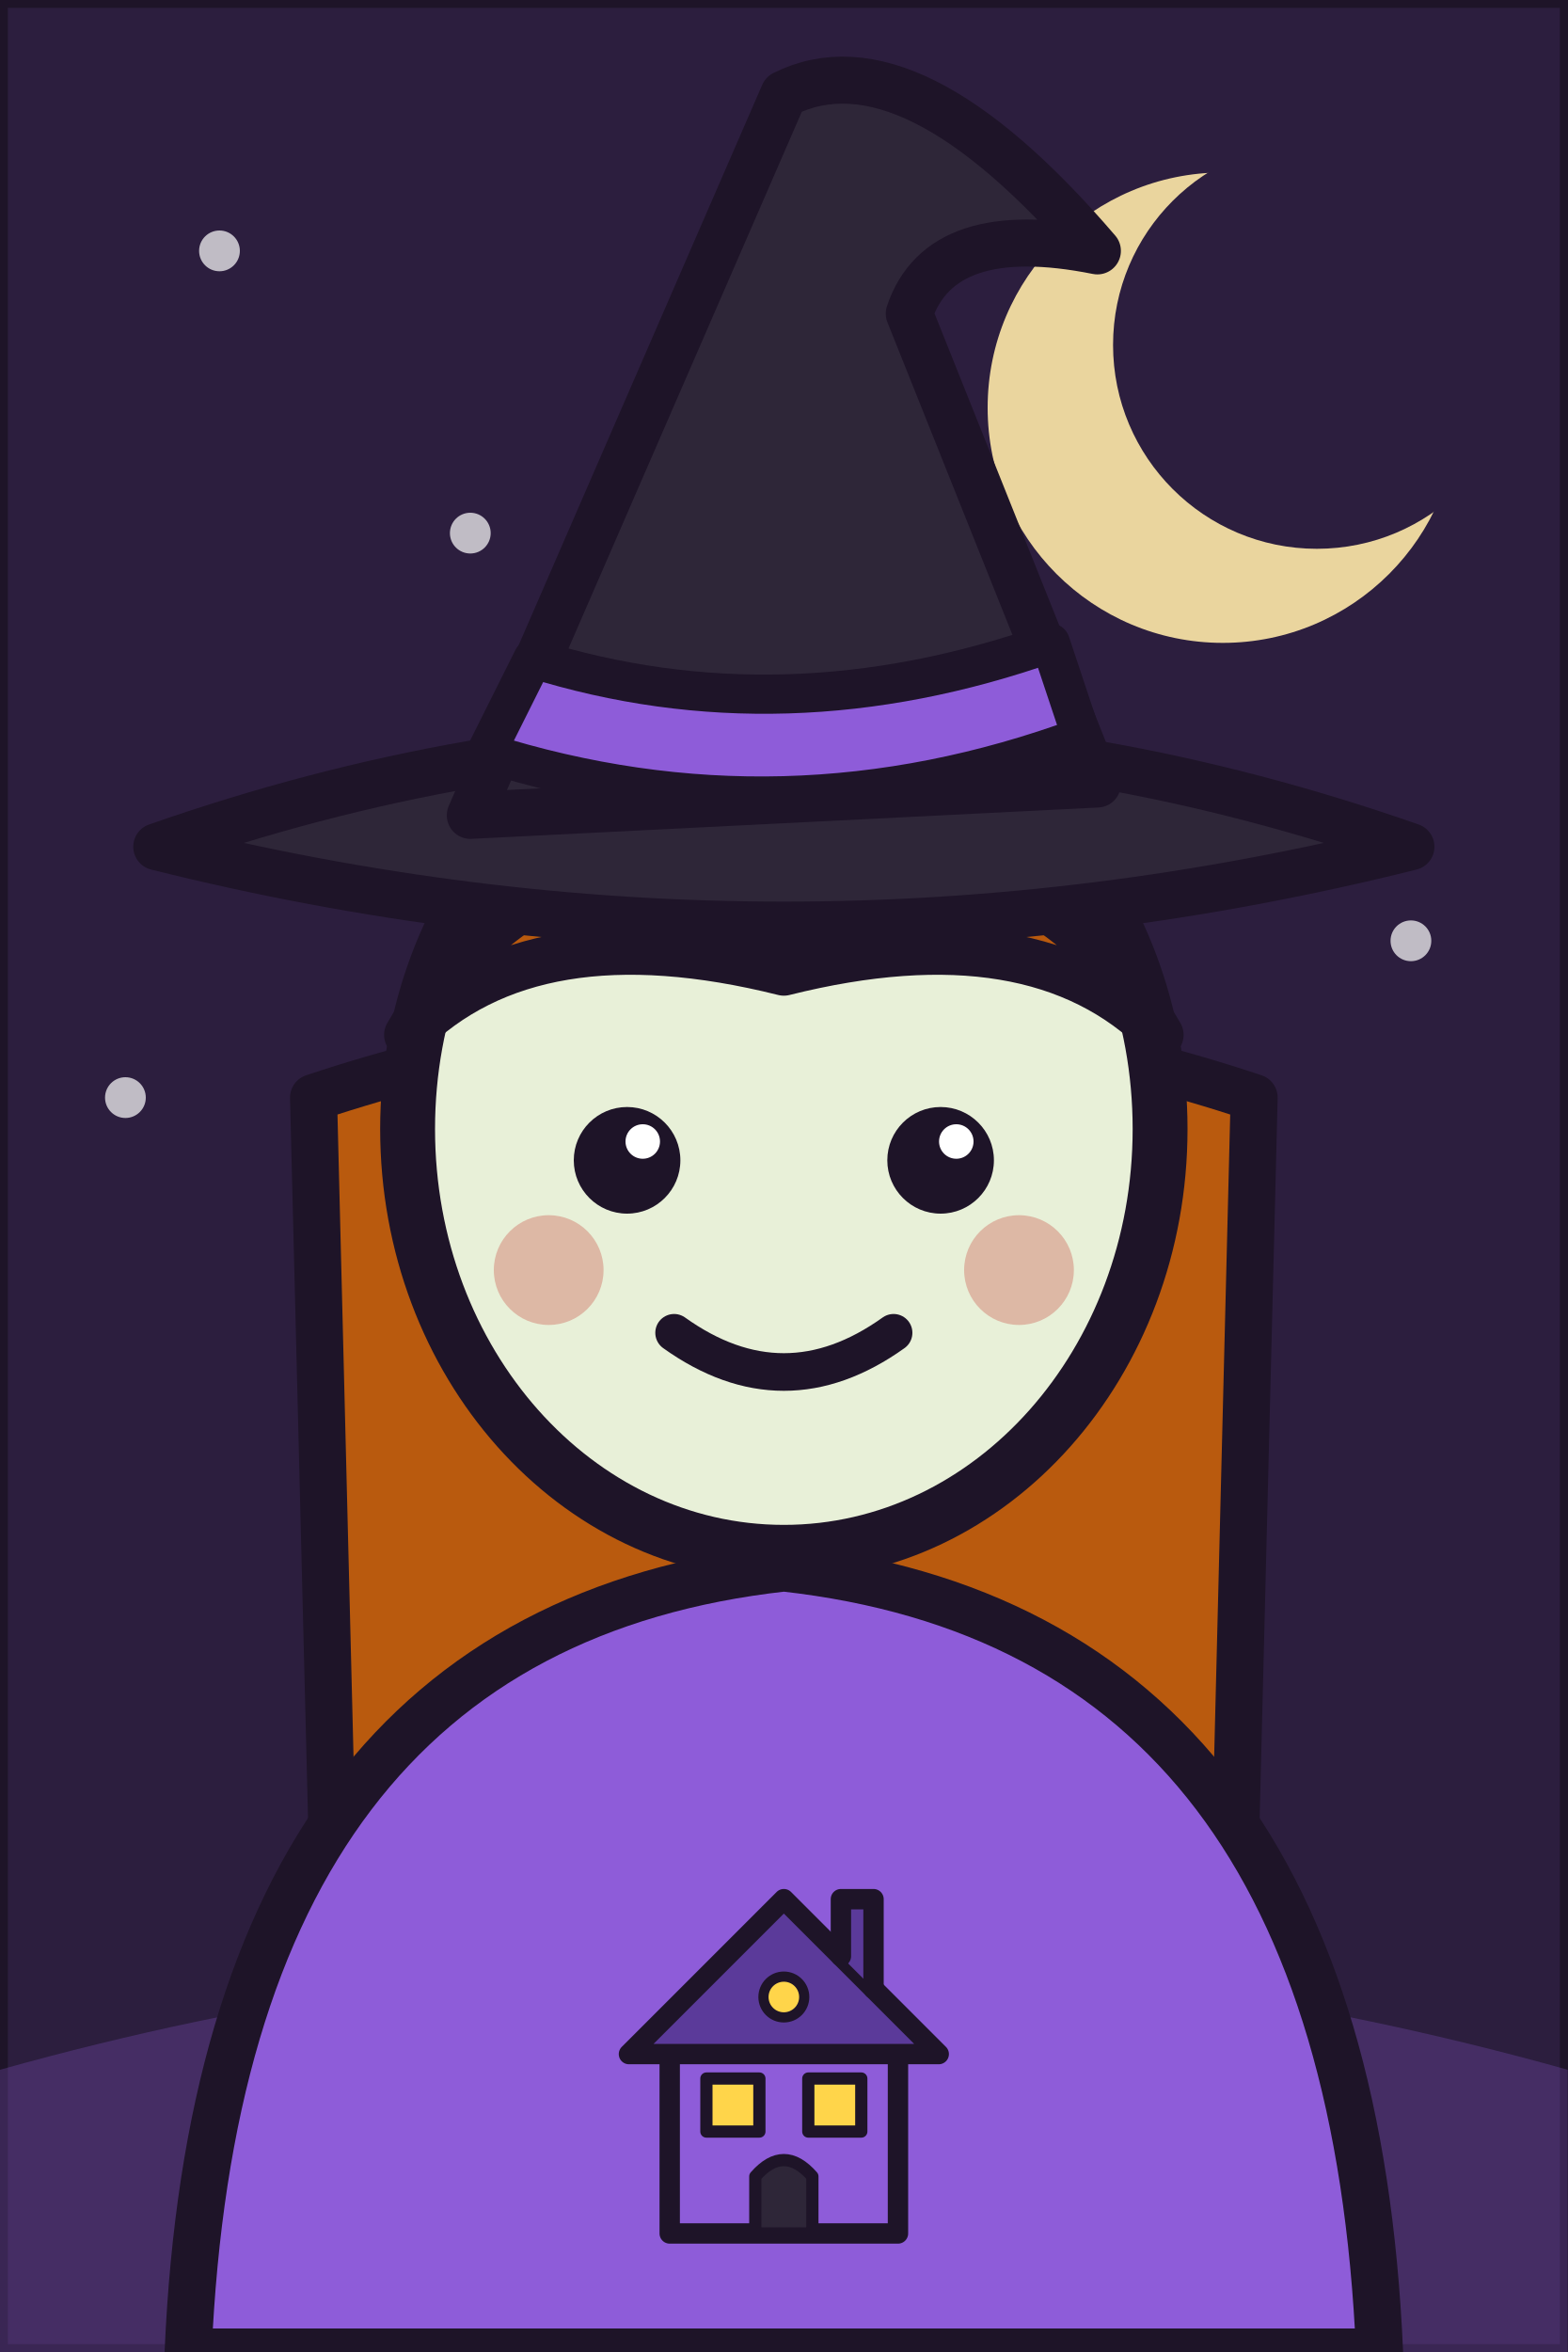
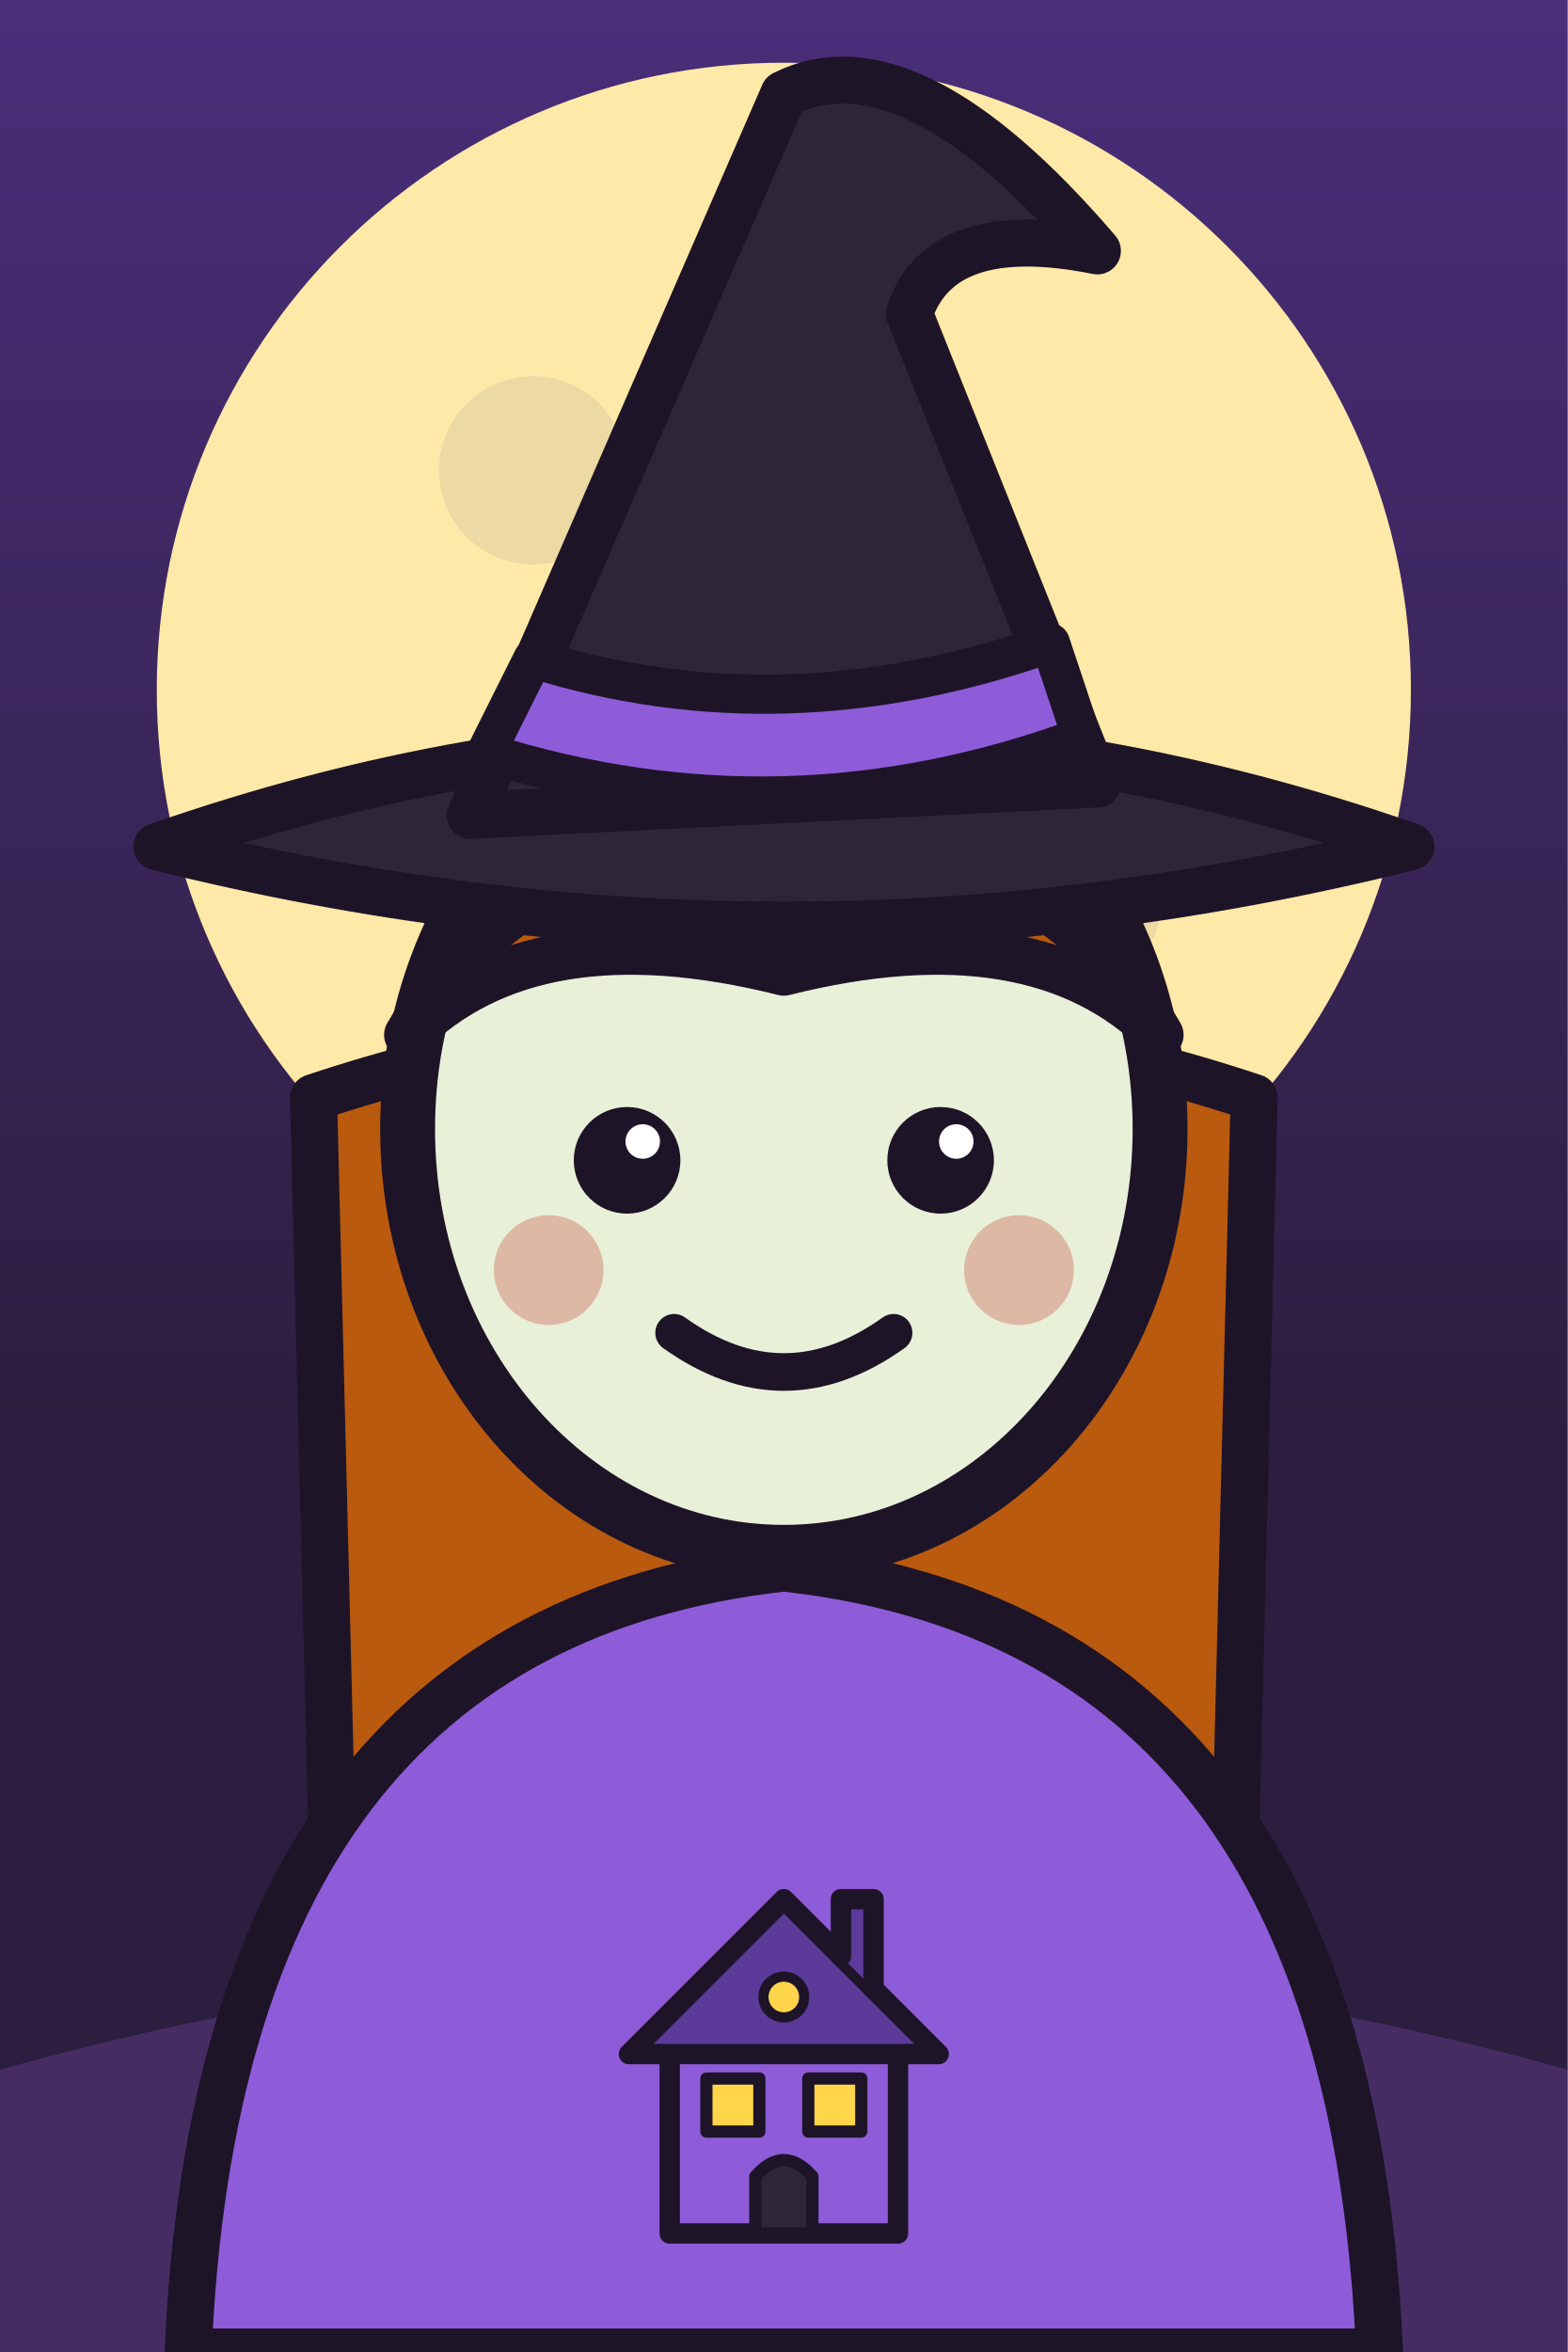
<svg xmlns="http://www.w3.org/2000/svg" viewBox="0 0 100 150">
  <g stroke="#1E1428" stroke-linejoin="round" stroke-linecap="round">
-     <rect width="100" height="150" fill="#2C1E3E" />
-     <circle cx="78" cy="26" r="15" fill="#FFE9A8" stroke="none" opacity=".9" />
-     <circle cx="84" cy="22" r="13" fill="#2C1E3E" stroke="none" />
-     <circle cx="14" cy="16" r="1.3" fill="#FFFFFF" stroke="none" opacity=".7" />
-     <circle cx="30" cy="34" r="1.3" fill="#FFFFFF" stroke="none" opacity=".7" />
-     <circle cx="90" cy="60" r="1.3" fill="#FFFFFF" stroke="none" opacity=".7" />
-     <circle cx="8" cy="70" r="1.3" fill="#FFFFFF" stroke="none" opacity=".7" />
+     <defs>
+       <linearGradient id="skyQ" x1="0" y1="0" x2="0" y2="1">
+         <stop offset="0" stop-color="#4A2E7A" />
+         <stop offset=".62" stop-color="#2C1E3E" />
+         <stop offset="1" stop-color="#2C1E3E" />
+       </linearGradient>
+     </defs>
+     <rect width="100" height="150" fill="url(#skyQ)" stroke="none" />
+     <circle cx="50" cy="44" r="40" fill="#FFE9A8" stroke="none" />
+     <circle cx="34" cy="30" r="6" fill="#C9B99C" stroke="none" opacity=".35" />
+     <circle cx="70" cy="58" r="4" fill="#C9B99C" stroke="none" opacity=".35" />
    <path d="M0 150 L0 132 Q50 118 100 132 L100 150 Z" fill="#8E5CD9" stroke="none" opacity=".25" />
    <path d="M22 150 L20 70 Q50 60 80 70 L78 150 Z" fill="#B95A0E" stroke-width="3" />
    <path d="M12 150 Q14 104 50 100 Q86 104 88 150 Z" fill="#8E5CD9" stroke-width="3" />
    <ellipse cx="50" cy="72" rx="24" ry="27" fill="#E8F0D8" stroke-width="3.5" />
    <path d="M26 66 Q34 52 50 56 Q66 52 74 66 Q66 58 50 62 Q34 58 26 66 Z" fill="#B95A0E" stroke-width="3" />
    <circle cx="40" cy="74" r="3.4" fill="#1E1428" stroke="none" />
    <circle cx="41" cy="72.8" r="1.1" fill="#FFFFFF" stroke="none" />
    <circle cx="60" cy="74" r="3.4" fill="#1E1428" stroke="none" />
    <circle cx="61" cy="72.8" r="1.1" fill="#FFFFFF" stroke="none" />
    <path d="M43 85 Q50 90 57 85" fill="none" stroke-width="2.4" />
    <circle cx="35" cy="81" r="3.5" fill="#C2352B" stroke="none" opacity=".3" />
    <circle cx="65" cy="81" r="3.5" fill="#C2352B" stroke="none" opacity=".3" />
    <path d="M10 54 Q50 40 90 54 Q50 64 10 54 Z" fill="#2E2638" stroke-width="3" />
    <path d="M30 52 L50 6 Q58 2 70 16 Q60 14 58 20 L70 50 Z" fill="#2E2638" stroke-width="3" />
    <path d="M31 48 Q50 54 69 47 L67 41 Q50 47 34 42 Z" fill="#8E5CD9" stroke-width="2.5" />
    <g transform="translate(37 118) scale(0.26)">
      <path d="M22 46 L22 94 L78 94 L78 46 Z" fill="#8E5CD9" stroke-width="5" />
      <path d="M12 50 L50 12 L88 50 Z" fill="#5B3A9A" stroke-width="5" />
      <path d="M64 26 L64 12 L72 12 L72 34" fill="#5B3A9A" stroke-width="5" />
      <rect x="31" y="56" width="13" height="13" fill="#FFD54A" stroke-width="3.0" />
      <rect x="56" y="56" width="13" height="13" fill="#FFD54A" stroke-width="3.0" />
      <path d="M43 94 L43 80 Q50 72 57 80 L57 94 Z" fill="#2E2638" stroke-width="3.0" />
      <circle cx="50" cy="36" r="5" fill="#FFD54A" stroke-width="2.5" />
    </g>
  </g>
</svg>
